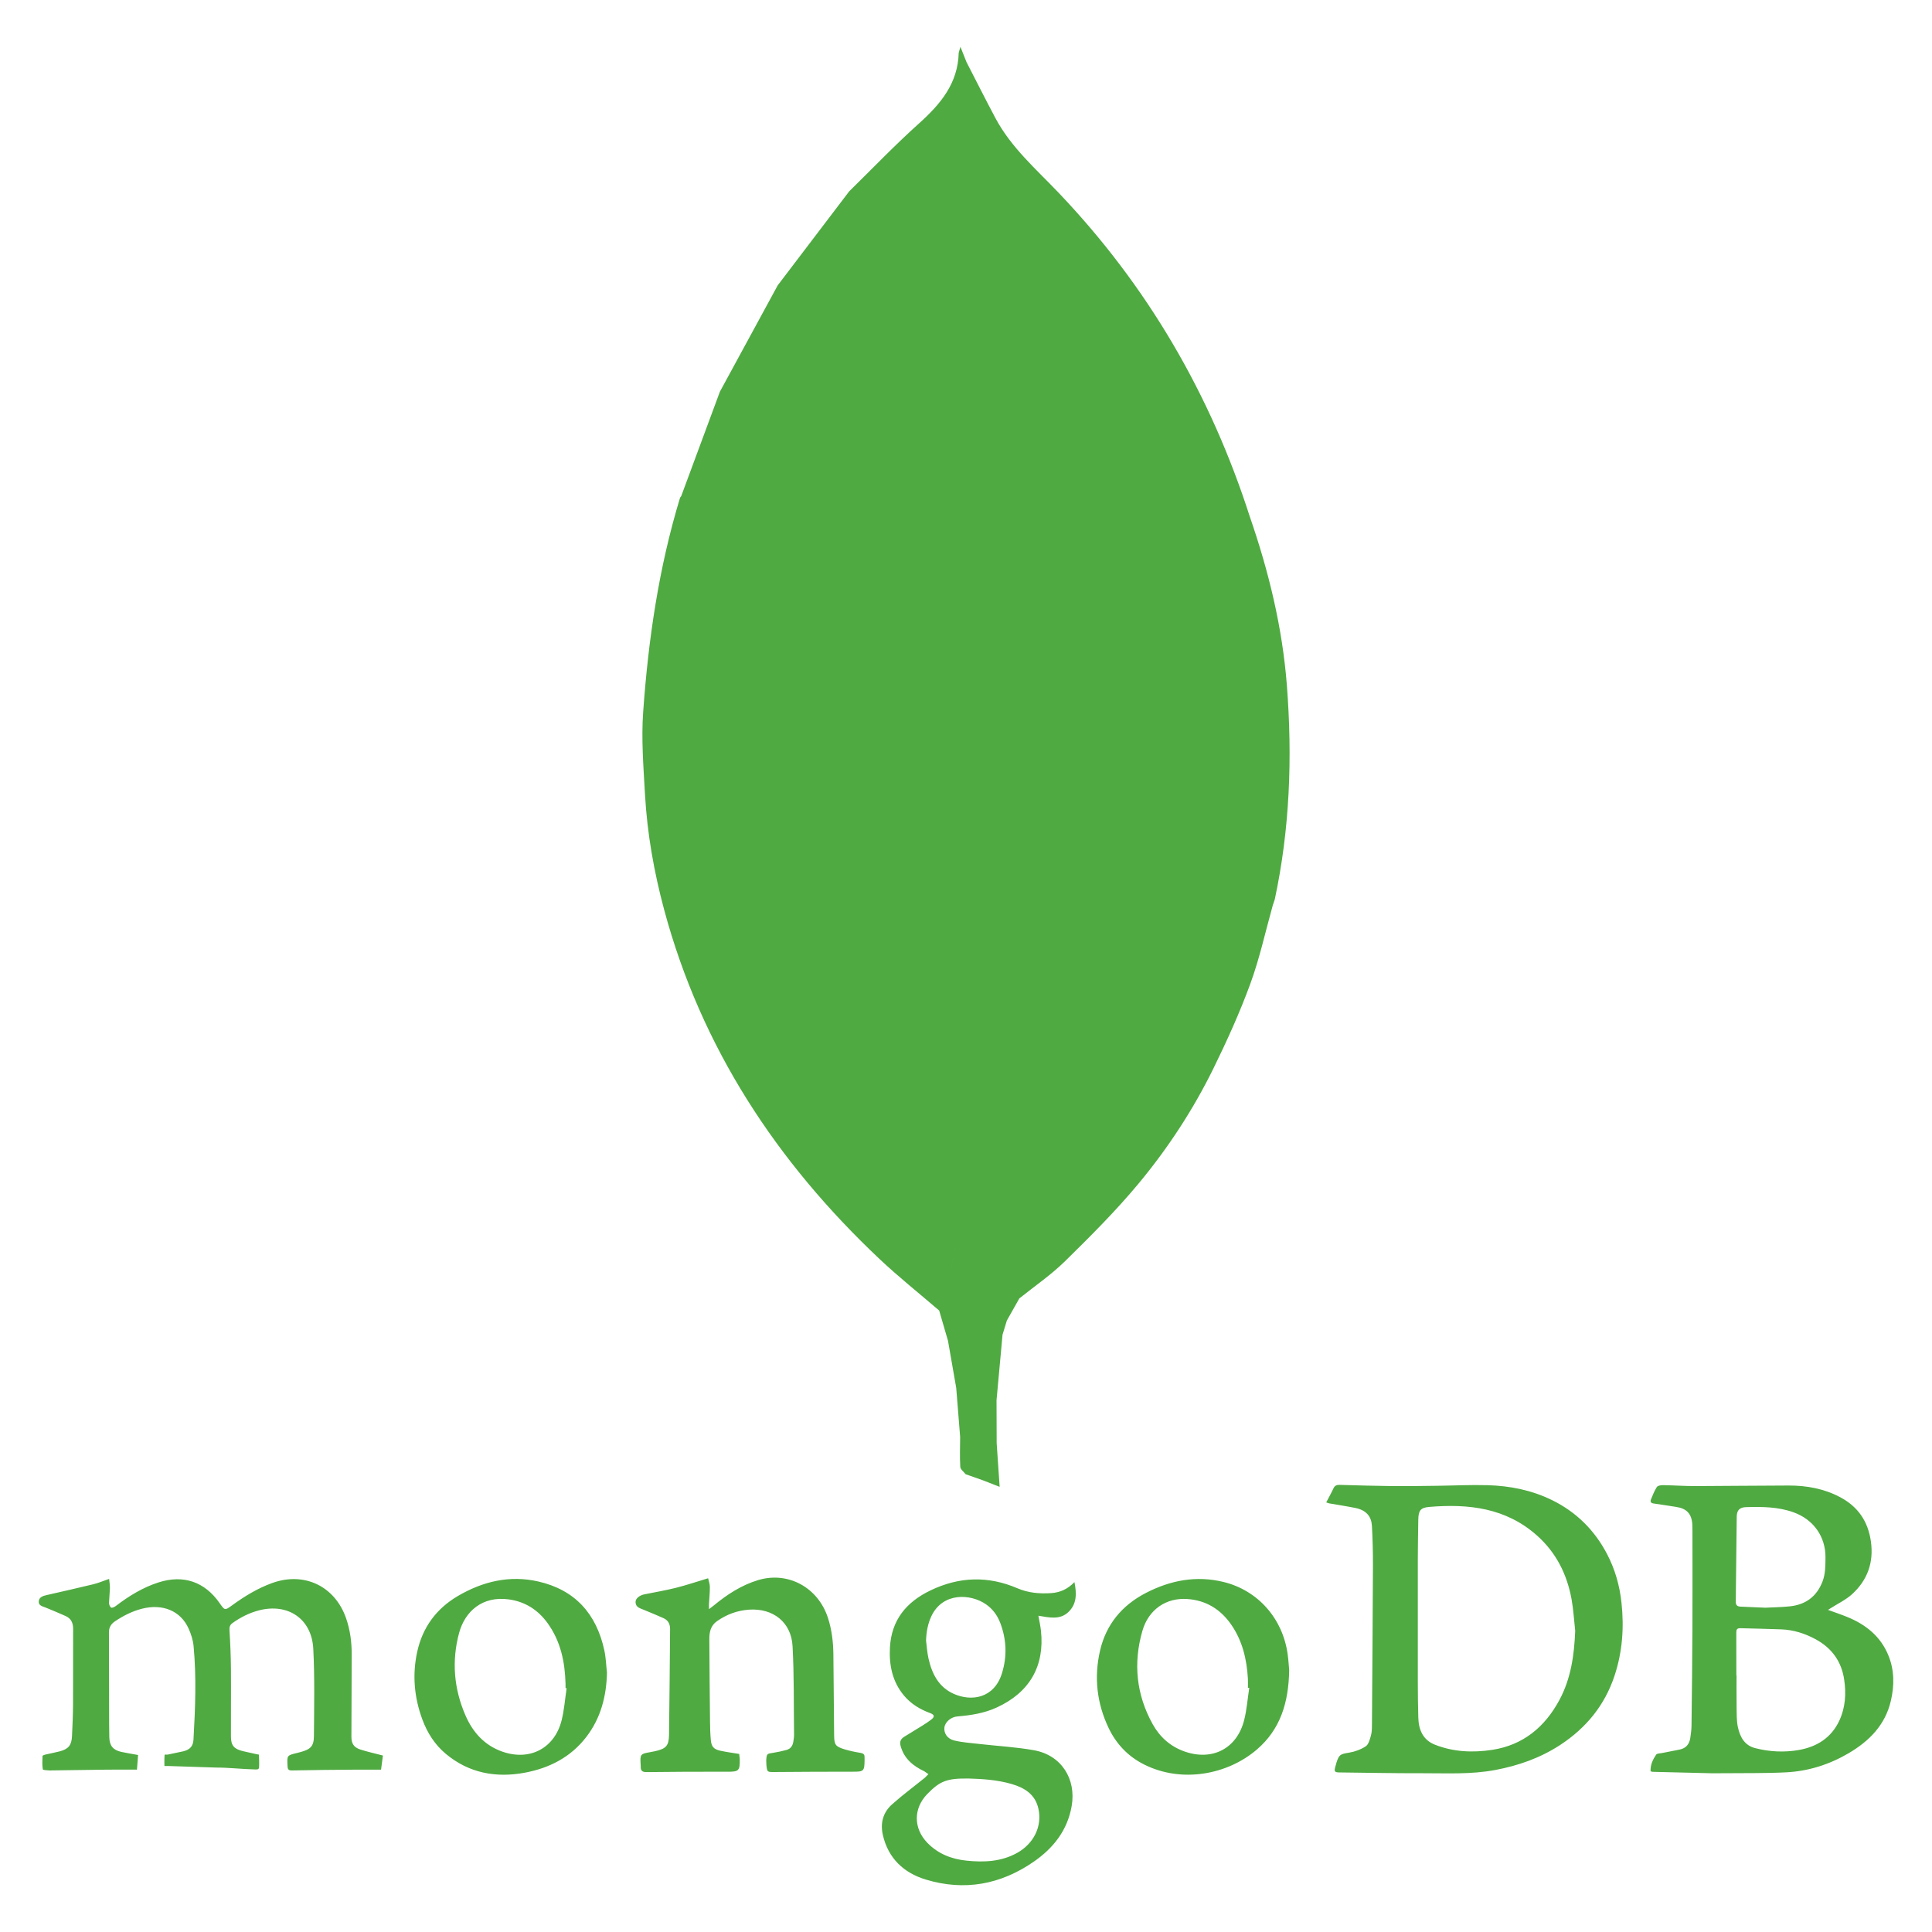
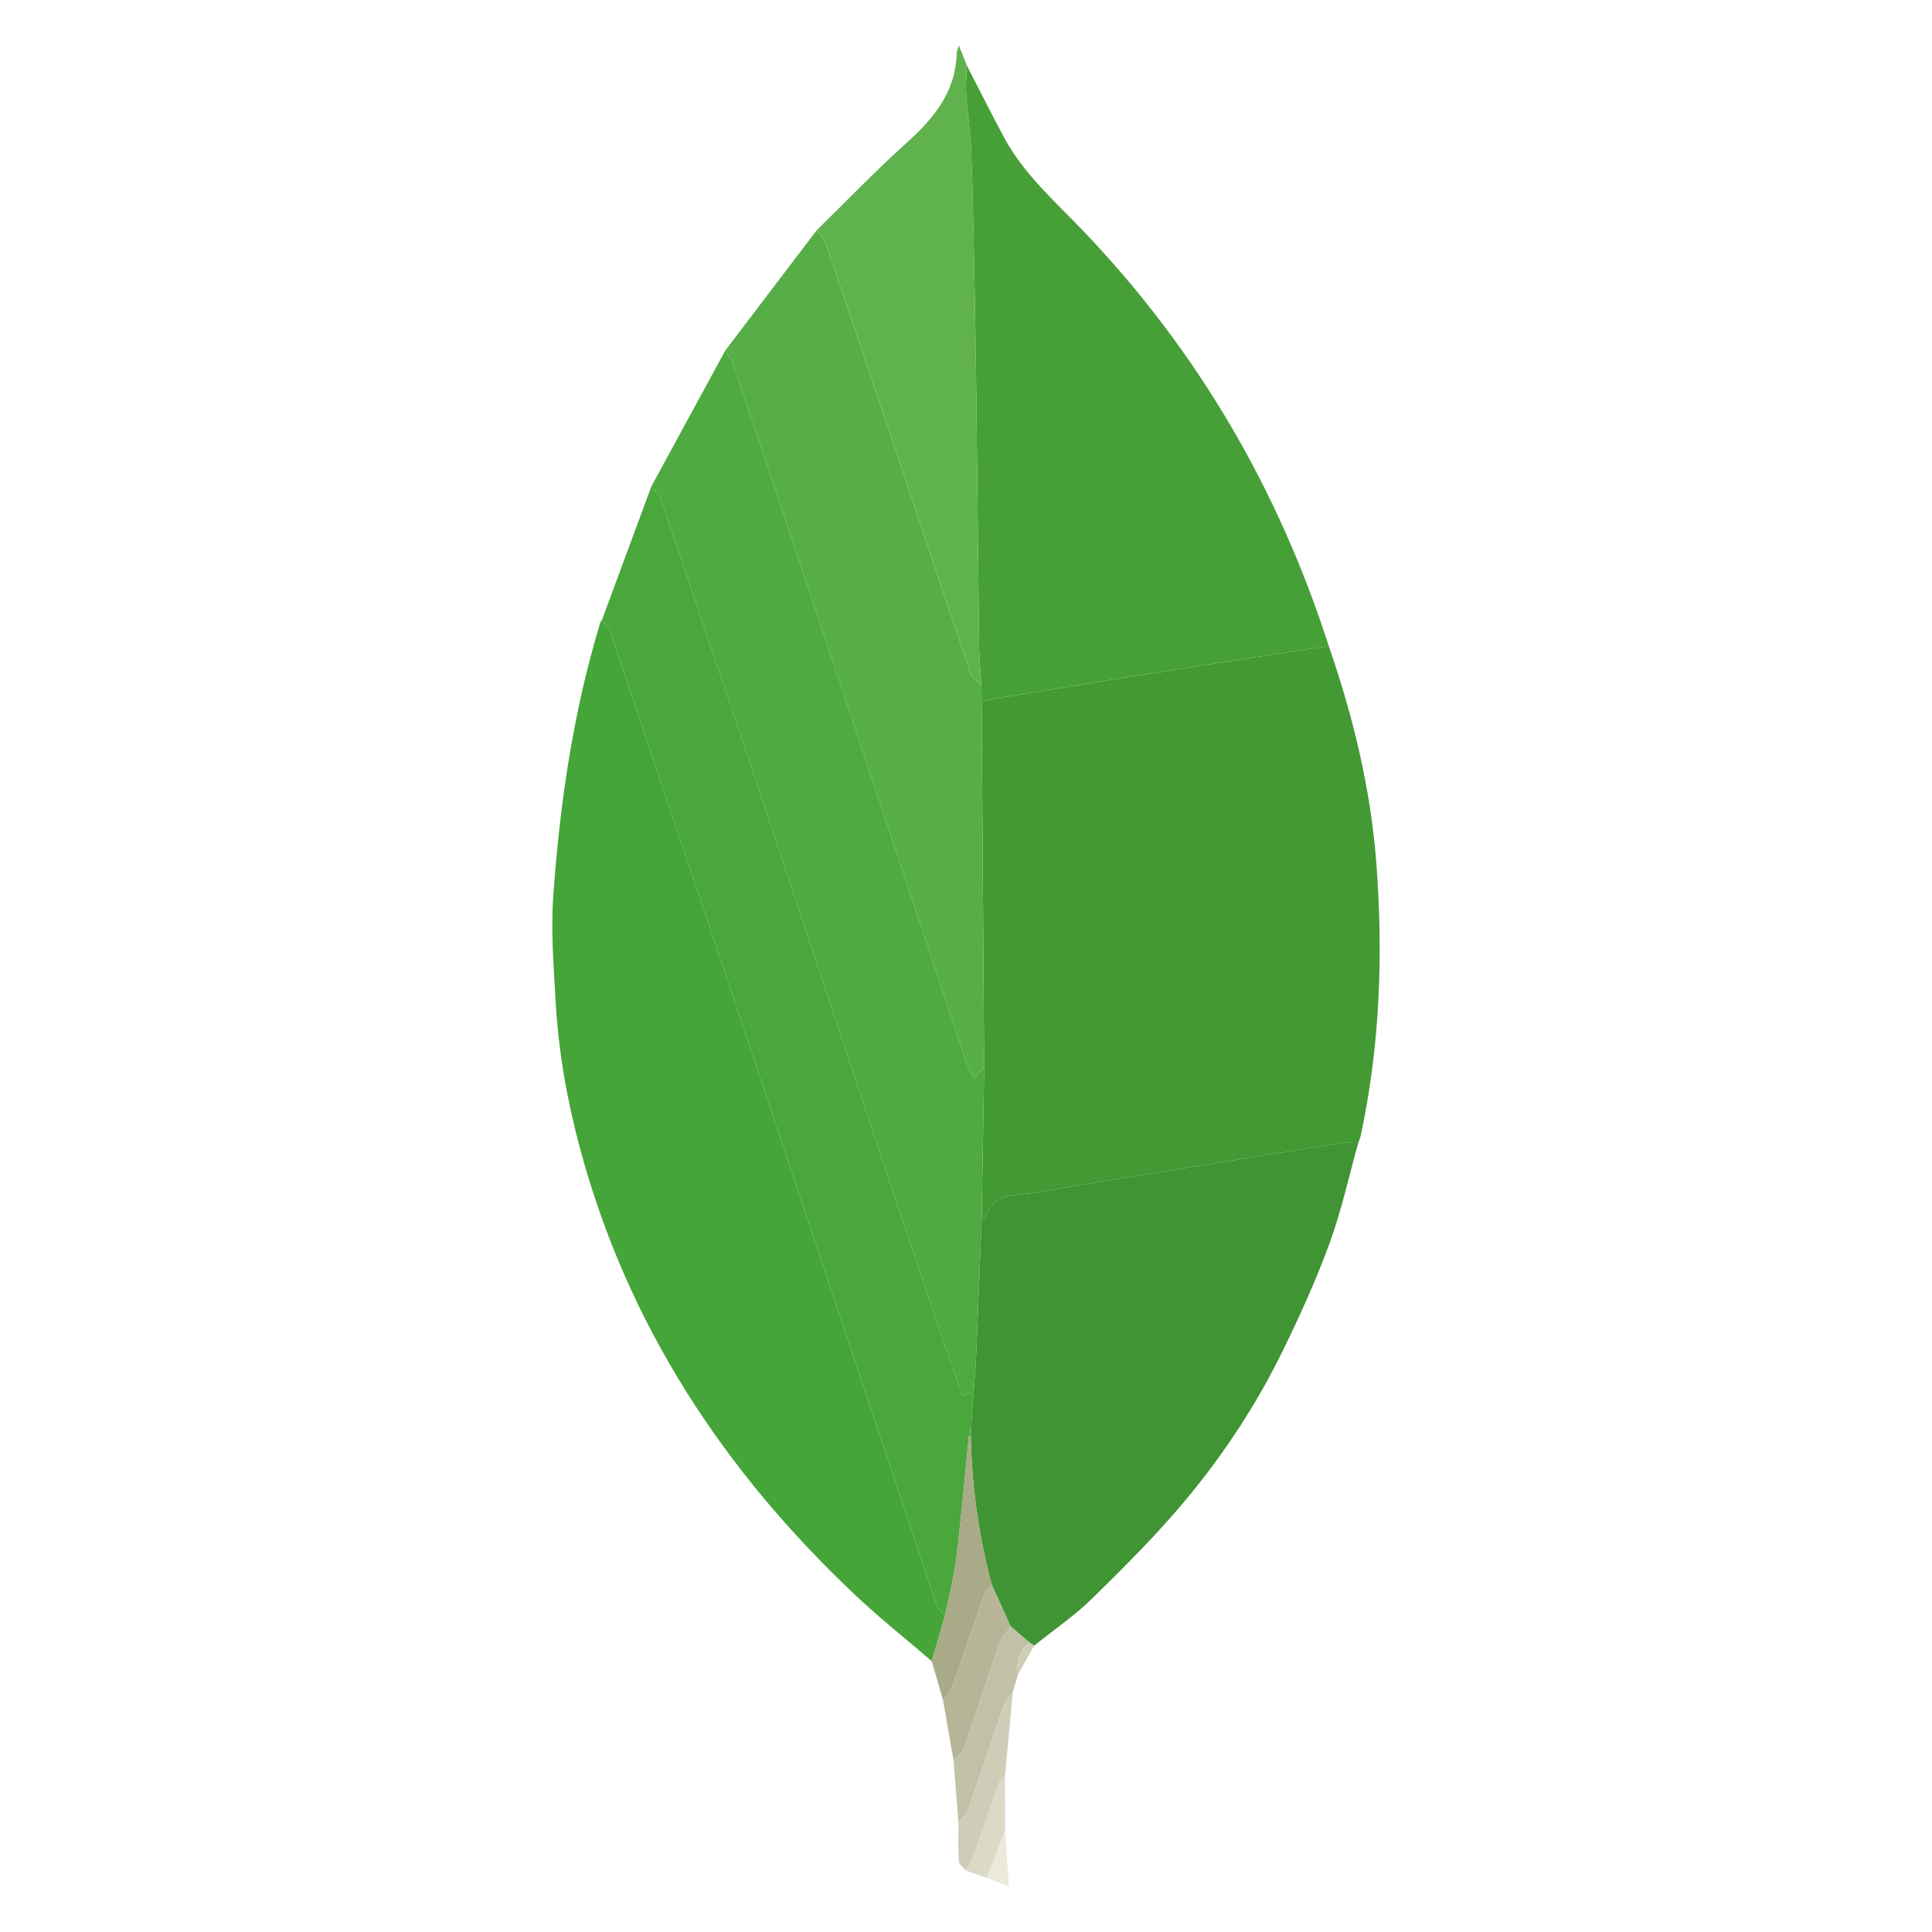
<svg xmlns="http://www.w3.org/2000/svg" viewBox="0 0 128 128">
-   <path fill="#4FAA41" fill-rule="evenodd" d="M82.803 34.23c-2.604-8.108-6.781-15.284-12.667-21.459-1.488-1.562-3.142-2.993-4.18-4.936-.656-1.23-1.281-2.477-1.92-3.715l-.406-1.021-.113.402c-.053 2.02-1.197 3.389-2.621 4.668-1.604 1.438-3.096 3-4.636 4.509l-4.736 6.229-3.829 7.042-2.561 6.915-.077.107c-1.409 4.629-2.104 9.389-2.445 14.195-.129 1.807.019 3.639.12 5.455.145 2.596.596 5.147 1.272 7.66 2.457 9.126 7.444 16.695 14.263 23.127 1.266 1.195 2.635 2.282 3.956 3.418l.585 2.008.544 3.116.26 3.253c-.003.66-.03 1.323.009 1.981.011.169.231.325.355.487l1.104.388 1.149.447-.197-2.891-.009-2.848.397-4.338.288-.944.825-1.461c1.018-.818 2.109-1.562 3.036-2.473 1.677-1.647 3.351-3.317 4.852-5.122 1.947-2.341 3.623-4.896 4.969-7.636.899-1.833 1.747-3.703 2.448-5.618.618-1.688 1.001-3.463 1.488-5.2l.128-.375c1.005-4.688 1.174-9.424.805-14.19-.297-3.841-1.2-7.548-2.456-11.18zm-19.9 50.275c.154-.771.345-1.538.484-2.312-.139.774-.329 1.541-.484 2.312zm3.417.532l-.646-1.415.646 1.415.949.811-.949-.811zM106.474 102.964c-.826-1.583-2.038-2.785-3.64-3.574-1.342-.66-2.785-.95-4.269-.992-1.112-.032-2.228.025-3.342.039-.989.012-1.979.029-2.968.02-1.163-.012-2.326-.047-3.489-.08-.193-.006-.33.033-.42.229-.141.305-.308.599-.481.933l.194.062c.577.102 1.157.189 1.731.304.738.147 1.07.571 1.104 1.193.05.886.07 1.774.067 2.662-.015 3.514-.04 7.028-.066 10.541-.002.232-.006.474-.069.692-.073.252-.152.578-.34.702-.325.216-.728.362-1.115.425-.561.092-.655.117-.83.669l-.076.276c-.084.301-.039.36.275.363 1.802.02 3.603.059 5.404.053 1.643-.006 3.286.094 4.923-.215 1.547-.291 2.991-.801 4.309-1.664 1.71-1.121 2.94-2.619 3.589-4.574.524-1.579.641-3.19.463-4.841-.121-1.139-.427-2.212-.954-3.223zm-3.157 9.661c-.964 1.794-2.402 2.992-4.457 3.308-1.287.197-2.576.14-3.803-.347-.777-.308-1.066-.979-1.09-1.772-.023-.777-.032-1.555-.033-2.332-.004-2.734-.004-5.468 0-8.201.002-.861.017-1.724.031-2.586.01-.606.137-.809.728-.858 2.596-.218 5.073.062 7.13 1.889 1.272 1.13 1.996 2.571 2.297 4.226.125.69.163 1.396.241 2.096-.063 1.598-.279 3.153-1.044 4.577zM125.106 109.664c-.512-1.246-1.482-2.027-2.701-2.527-.416-.171-.845-.312-1.294-.478l.157-.1c.485-.311 1.025-.562 1.443-.945 1.016-.931 1.438-2.102 1.24-3.493-.188-1.323-.848-2.294-2.027-2.924-1.07-.57-2.224-.778-3.418-.777-2.066.002-4.133.033-6.199.037-.712.001-1.424-.052-2.136-.062-.138-.002-.343.033-.402.125-.163.25-.271.538-.387.816-.067.162-.001.251.184.275.497.068.993.153 1.491.227.688.103 1.021.461 1.063 1.154l.009.411c.001 2.155.008 4.31-.001 6.465-.011 2.151-.035 4.304-.061 6.456-.003.271-.04.543-.079.812-.059.406-.276.686-.692.774l-1.177.232c-.139.028-.34.024-.397.11-.216.323-.39.676-.366 1.102l.121.033 3.953.097.793-.003c1.368-.016 2.738.011 4.104-.059 1.479-.074 2.868-.513 4.152-1.268 1.367-.805 2.419-1.866 2.793-3.462.24-1.019.241-2.044-.166-3.028zm-10.043-9.181c.006-.433.197-.621.627-.632 1.059-.029 2.111-.023 3.133.342 1.322.472 2.135 1.612 2.12 3.005-.007.535.001 1.065-.196 1.579-.389 1.012-1.135 1.546-2.193 1.65-.552.056-1.109.062-1.601.088l-1.642-.072c-.218-.008-.313-.104-.312-.328l.064-5.632zm6.806 13.494c-.529 1.151-1.493 1.756-2.7 1.966-.965.168-1.938.119-2.892-.127-.706-.181-.994-.748-1.135-1.377-.095-.421-.079-.922-.087-1.36-.013-.676-.003-2.079-.003-2.079h-.014c0-1 .003-1.866-.003-2.825-.001-.207.034-.31.287-.302.898.027 1.799.042 2.697.077.803.031 1.555.269 2.262.65 1.076.58 1.724 1.468 1.902 2.688.136.925.078 1.835-.314 2.689zM23.282 115.055l.019-5.437c.003-.818-.101-1.62-.369-2.396-.739-2.137-2.777-3.11-4.899-2.343-.965.349-1.83.878-2.656 1.478-.481.35-.481.35-.829-.149-.985-1.412-2.392-1.895-4.03-1.374-1.059.336-1.985.911-2.862 1.579-.082.062-.247.131-.296.094-.082-.061-.139-.206-.137-.315l.06-.966c.005-.203-.034-.407-.054-.62-.396.137-.712.274-1.043.354-1.023.25-2.053.48-3.082.715-.249.057-.512.132-.536.418-.025.281.246.328.456.412.442.178.881.367 1.318.559.367.162.504.455.502.849-.007 1.685.004 3.368-.006 5.053-.004.685-.036 1.369-.067 2.054-.028.607-.235.861-.823 1.014-.312.082-.629.137-.943.211-.069.016-.187.06-.188.094-.013.297-.029.601.021.89.01.052.324.052.498.072l.117-.007c1.212-.018 2.424-.037 3.637-.05.643-.007 1.285-.001 1.983-.001l.075-.97c-.4-.073-.757-.128-1.109-.205-.549-.12-.783-.411-.797-.965l-.01-.793c-.006-2.057-.014-4.113-.014-6.17 0-.299.124-.536.387-.715.557-.376 1.145-.675 1.796-.842 1.372-.351 2.562.137 3.09 1.304.167.368.298.775.335 1.175.194 2.062.11 4.126-.007 6.188-.025.445-.234.669-.673.778l-1.032.218c-.083.021-.204-.035-.21.034-.023.285-.01.722-.01.722h.246l3.142.103c.861-.002 1.723.102 2.583.124.154.003.291.026.3-.152.014-.282.002-.547-.011-.829l-.164-.029-.885-.199c-.597-.141-.803-.368-.805-.972-.007-1.489.013-2.977 0-4.465-.007-.851-.04-1.702-.095-2.551-.015-.226.02-.374.2-.501.53-.378 1.103-.669 1.732-.835 1.935-.51 3.519.551 3.619 2.546.098 1.924.057 3.855.042 5.783-.005.671-.227.874-.888 1.054l-.228.059c-.677.162-.671.162-.631.881.013.225.075.283.315.277 1.379-.031 2.758-.039 4.137-.051.564-.005 1.128 0 1.742 0l.125-.936c-.539-.143-1.036-.249-1.516-.406-.424-.144-.574-.4-.572-.848zM70.771 106.814c.568-.527.572-1.223.413-1.996-.45.471-.954.688-1.529.729-.771.055-1.528-.012-2.246-.319-1.942-.834-3.854-.775-5.76.14-1.603.768-2.589 1.965-2.688 3.78-.063 1.163.155 2.264.931 3.189.465.554 1.062.913 1.735 1.161.29.107.312.245.069.43-.178.137-.367.261-.557.38-.406.255-.815.507-1.226.754-.241.146-.323.332-.244.617.231.838.826 1.322 1.57 1.675l.271.189-.237.237c-.729.591-1.487 1.149-2.185 1.776-.586.527-.775 1.233-.598 2.012.357 1.555 1.388 2.517 2.851 2.959 2.557.774 4.958.33 7.147-1.185 1.298-.899 2.229-2.069 2.512-3.679.317-1.809-.688-3.379-2.487-3.703-1.19-.216-2.408-.278-3.612-.416-.562-.064-1.132-.102-1.679-.231-.465-.11-.696-.489-.653-.859.043-.364.43-.703.873-.738.892-.072 1.766-.211 2.588-.587 2.178-.996 3.189-2.74 2.936-5.088-.033-.316-.105-.628-.17-.996.697.117 1.41.294 1.975-.231zm-6.609 11.017c.886.026 1.894.081 2.868.366.857.25 1.562.688 1.77 1.645.251 1.156-.305 2.306-1.424 2.924-1.048.578-2.186.626-3.34.507-.988-.102-1.877-.444-2.589-1.174-.938-.961-.943-2.291-.004-3.249.839-.856 1.288-1.033 2.719-1.019zm2.217-6.962c-.516 1.651-2.018 1.879-3.195 1.351-1.003-.449-1.44-1.333-1.669-2.342-.089-.388-.11-.791-.162-1.188.021-.569.115-1.115.36-1.627.751-1.577 2.596-1.483 3.617-.769.438.306.743.722.934 1.215.424 1.104.467 2.229.115 3.36zM57.009 116.132c-.355-.057-.712-.131-1.057-.236-.608-.186-.682-.3-.689-.943-.018-1.792-.03-3.584-.05-5.375-.01-.806-.106-1.601-.353-2.371-.65-2.03-2.641-3.12-4.633-2.521-1.104.333-2.052.952-2.935 1.679l-.322.247.001-.331c.021-.381.062-.762.059-1.143-.002-.199-.078-.399-.115-.574-.753.227-1.428.455-2.117.629-.691.174-1.396.292-2.095.434-.347.07-.602.28-.596.519.009.337.288.402.532.503.442.181.883.364 1.32.558.312.139.439.397.436.732-.022 2.329-.036 4.659-.07 6.989-.01.736-.196.93-.92 1.092l-.316.063c-.67.115-.689.142-.643.849l.004.117c-.008.272.111.36.391.357 1.78-.021 3.561-.031 5.341-.024.763.003.845-.057.829-.841l-.036-.337c-.436-.073-.853-.126-1.261-.216-.427-.095-.58-.27-.62-.704-.037-.397-.049-.8-.053-1.2-.02-1.831-.036-3.662-.045-5.492-.002-.461.083-.889.507-1.186.643-.449 1.347-.709 2.125-.762 1.588-.109 2.795.832 2.881 2.415.106 1.953.074 3.913.099 5.87.002.146-.024.293-.044.438-.038.286-.178.501-.468.575-.283.074-.57.14-.859.184-.431.064-.44.061-.473.496l.011.293c.051.506.052.491.564.486 1.722-.014 3.443-.023 5.164-.021.72.002.771-.032.777-.774l-.002-.176c.011-.19-.074-.267-.269-.298zM81.061 104.809c-1.805-.441-3.517-.113-5.143.728-1.58.817-2.636 2.08-3.038 3.824-.406 1.763-.212 3.483.567 5.12.507 1.063 1.287 1.885 2.349 2.419 2.486 1.252 5.527.684 7.477-.991 1.539-1.321 2.104-3.08 2.138-5.257-.021-.218-.042-.638-.1-1.054-.327-2.37-1.968-4.231-4.25-4.789zm1.367 9.155c-.479 1.886-2.11 2.724-3.95 2.076-.939-.33-1.641-.961-2.113-1.814-1.086-1.96-1.295-4.044-.677-6.182.412-1.424 1.584-2.203 2.978-2.105 1.246.087 2.204.685 2.907 1.699.741 1.07 1.027 2.287 1.103 3.565.013.205.002.41.002.616l.088.01c-.11.713-.162 1.44-.338 2.135zM35.664 104.778c-1.899-.434-3.678-.005-5.326.96-1.425.834-2.346 2.08-2.699 3.708-.331 1.521-.196 3.016.343 4.473.328.888.825 1.669 1.554 2.278 1.535 1.281 3.329 1.605 5.238 1.248 1.616-.303 3.036-1.021 4.068-2.364.966-1.256 1.334-2.698 1.372-4.261-.057-.495-.071-.999-.176-1.482-.522-2.411-1.932-4.003-4.374-4.56zm1.549 9.18c-.463 1.876-2.12 2.735-3.947 2.087-1.173-.417-1.937-1.276-2.42-2.377-.774-1.769-.932-3.61-.431-5.476.384-1.427 1.541-2.478 3.312-2.226 1.087.154 1.935.709 2.567 1.592.854 1.191 1.135 2.555 1.174 3.988v.293l.072.011c-.105.704-.157 1.42-.327 2.108z" clip-rule="evenodd" />
+   <path fill="#439934" fill-rule="evenodd" d="M88.038 42.812c1.605 4.643 2.761 9.383 3.141 14.296.472 6.095.256 12.147-1.029 18.142-.035.165-.109.32-.164.48-.403.001-.814-.049-1.208.012-3.329.523-6.655 1.065-9.981 1.604-3.438.557-6.881 1.092-10.313 1.687-1.216.21-2.721-.041-3.212 1.641-.014.046-.154.054-.235.08l.166-10.051c-.057-8.084-.113-16.168-.169-24.252l1.602-.275c2.62-.429 5.24-.864 7.862-1.281 3.129-.497 6.261-.98 9.392-1.465 1.381-.215 2.764-.412 4.148-.618z" clip-rule="evenodd" />
+   <path fill="#45A538" fill-rule="evenodd" d="M61.729 110.054c-1.69-1.453-3.439-2.842-5.059-4.37-8.717-8.222-15.093-17.899-18.233-29.566-.865-3.211-1.442-6.474-1.627-9.792-.13-2.322-.318-4.665-.154-6.975.437-6.144 1.325-12.229 3.127-18.147l.099-.138c.175.233.427.439.516.702 1.759 5.18 3.505 10.364 5.242 15.551 5.458 16.3 10.909 32.604 16.376 48.9.107.318.384.579.583.866l-.87 2.969z" clip-rule="evenodd" />
+   <path fill="#46A037" fill-rule="evenodd" d="M88.038 42.812c-1.384.206-2.768.403-4.149.616-3.131.485-6.263.968-9.392 1.465-2.622.417-5.242.852-7.862 1.281l-1.602.275-.012-1.045c-.053-.859-.144-1.717-.154-2.576-.069-5.478-.112-10.956-.18-16.434-.042-3.429-.105-6.857-.175-10.285-.043-2.13-.089-4.261-.185-6.388-.052-1.143-.236-2.28-.311-3.423-.042-.657.016-1.319.029-1.979.817 1.583 1.616 3.178 2.456 4.749 1.327 2.484 3.441 4.314 5.344 6.311 7.523 7.892 12.864 17.068 16.193 27.433z" clip-rule="evenodd" />
+   <path fill="#409433" fill-rule="evenodd" d="M65.036 80.753c.081-.026.222-.034.235-.08.491-1.682 1.996-1.431 3.212-1.641 3.432-.594 6.875-1.13 10.313-1.687 3.326-.539 6.652-1.081 9.981-1.604.394-.062.805-.011 1.208-.012-.622 2.22-1.112 4.488-1.901 6.647-.896 2.449-1.98 4.839-3.131 7.182-1.72 3.503-3.863 6.77-6.353 9.763-1.919 2.308-4.058 4.441-6.202 6.548-1.185 1.165-2.582 2.114-3.882 3.161l-.337-.23-1.214-1.038-1.256-2.753c-.865-3.223-1.319-6.504-1.394-9.838l.023-.561.171-2.426c.057-.828.133-1.655.168-2.485.129-2.982.241-5.964.359-8.946z" clip-rule="evenodd" />
+   <path fill="#4FAA41" fill-rule="evenodd" d="M65.036 80.753c-.118 2.982-.23 5.964-.357 8.947-.035.83-.111 1.657-.168 2.485l-.765.289c-1.699-5.002-3.399-9.951-5.062-14.913-2.75-8.209-5.467-16.431-8.213-24.642-2.217-6.628-4.452-13.249-6.7-19.867-.105-.31-.407-.552-.617-.826l4.896-9.002c.168.292.39.565.496.879 2.265 6.703 4.526 13.407 6.768 20.118 2.916 8.73 5.814 17.467 8.728 26.198.116.349.308.671.491 1.062l.67-.78c-.056 3.351-.112 6.701-.167 10.052z" clip-rule="evenodd" />
+   <path fill="#4AA73C" fill-rule="evenodd" d="M43.155 32.227c.21.274.511.516.617.826 2.248 6.618 4.483 13.239 6.7 19.867 2.746 8.211 5.463 16.433 8.213 24.642 1.662 4.961 3.362 9.911 5.062 14.913l.765-.289-.171 2.426-.155.559c-.266 2.656-.49 5.318-.814 7.968-.163 1.328-.509 2.632-.772 3.947-.198-.287-.476-.548-.583-.866-5.467-16.297-10.918-32.6-16.376-48.9-1.737-5.187-3.483-10.371-5.242-15.551-.089-.263-.34-.469-.516-.702 1.09-2.947 2.181-5.894 3.272-8.84z" clip-rule="evenodd" />
+   <path fill="#57AE47" fill-rule="evenodd" d="M65.202 70.702l-.67.78c-.183-.391-.375-.714-.491-1.062-2.913-8.731-5.812-17.468-8.728-26.198-2.242-6.711-4.503-13.415-6.768-20.118-.105-.314-.327-.588-.496-.879l6.055-7.965c.191.255.463.482.562.769 1.681 4.921 3.347 9.848 5.003 14.778 1.547 4.604 3.071 9.215 4.636 13.813.105.308.47.526.714.786l.012 1.045c.058 8.082.115 16.167.171 24.251z" clip-rule="evenodd" />
+   <path fill="#60B24F" fill-rule="evenodd" d="M65.021 45.404c-.244-.26-.609-.478-.714-.786-1.565-4.598-3.089-9.209-4.636-13.813-1.656-4.93-3.322-9.856-5.003-14.778-.099-.287-.371-.514-.562-.769 1.969-1.928 3.877-3.925 5.925-5.764 1.821-1.634 3.285-3.386 3.352-5.968.003-.107.059-.214.145-.514l.519 1.306c-.013.661-.072 1.322-.029 1.979.075 1.143.259 2.28.311 3.423.096 2.127.142 4.258.185 6.388.069 3.428.132 6.856.175 10.285.067 5.478.111 10.956.18 16.434.008.861.098 1.718.152 2.577z" clip-rule="evenodd" />
+   <path fill="#A9AA88" fill-rule="evenodd" d="M62.598 107.085c.263-1.315.609-2.62.772-3.947.325-2.649.548-5.312.814-7.968l.066-.01.066.011c.075 3.334.529 6.615 1.394 9.838-.176.232-.425.439-.518.701-.727 2.05-1.412 4.116-2.143 6.166-.1.28-.378.498-.574.744l-.747-2.566.87-2.969z" clip-rule="evenodd" />
+   <path fill="#B6B598" fill-rule="evenodd" d="M62.476 112.621c.196-.246.475-.464.574-.744.731-2.05 1.417-4.115 2.143-6.166.093-.262.341-.469.518-.701l1.255 2.754c-.248.352-.59.669-.728 1.061l-2.404 7.059c-.099.283-.437.483-.663.722l-.695-3.985z" clip-rule="evenodd" />
+   <path fill="#C2C1A7" fill-rule="evenodd" d="M63.171 116.605c.227-.238.564-.439.663-.722l2.404-7.059c.137-.391.48-.709.728-1.061l1.215 1.037c-.587.58-.913 1.25-.717 2.097l-.369 1.208c-.168.207-.411.387-.494.624-.839 2.403-1.64 4.819-2.485 7.222-.107.305-.404.544-.614.812-.109-1.387-.22-2.771-.331-4.158z" clip-rule="evenodd" />
+   <path fill="#CECDB7" fill-rule="evenodd" d="M63.503 120.763c.209-.269.506-.508.614-.812.845-2.402 1.646-4.818 2.485-7.222.083-.236.325-.417.494-.624l-.509 5.545c-.136.157-.333.294-.398.477-.575 1.614-1.117 3.24-1.694 4.854-.119.333-.347.627-.525.938-.158-.207-.441-.407-.454-.623-.051-.841-.016-1.688-.013-2.533z" clip-rule="evenodd" />
+   <path fill="#DBDAC7" fill-rule="evenodd" d="M63.969 123.919c.178-.312.406-.606.525-.938.578-1.613 1.119-3.239 1.694-4.854.065-.183.263-.319.398-.477l.012 3.64-1.218 3.124-1.411-.495z" clip-rule="evenodd" />
+   <path fill="#EBE9DC" fill-rule="evenodd" d="M65.38 124.415l1.218-3.124.251 3.696-1.469-.572z" clip-rule="evenodd" />
+   <path fill="#CECDB7" fill-rule="evenodd" d="M67.464 110.898c-.196-.847.129-1.518.717-2.097l.337.23-1.054 1.867z" clip-rule="evenodd" />
+   <path fill="#4FAA41" fill-rule="evenodd" d="M64.316 95.172l-.066-.011-.066.01.155-.559-.023.56z" clip-rule="evenodd" />
</svg>
